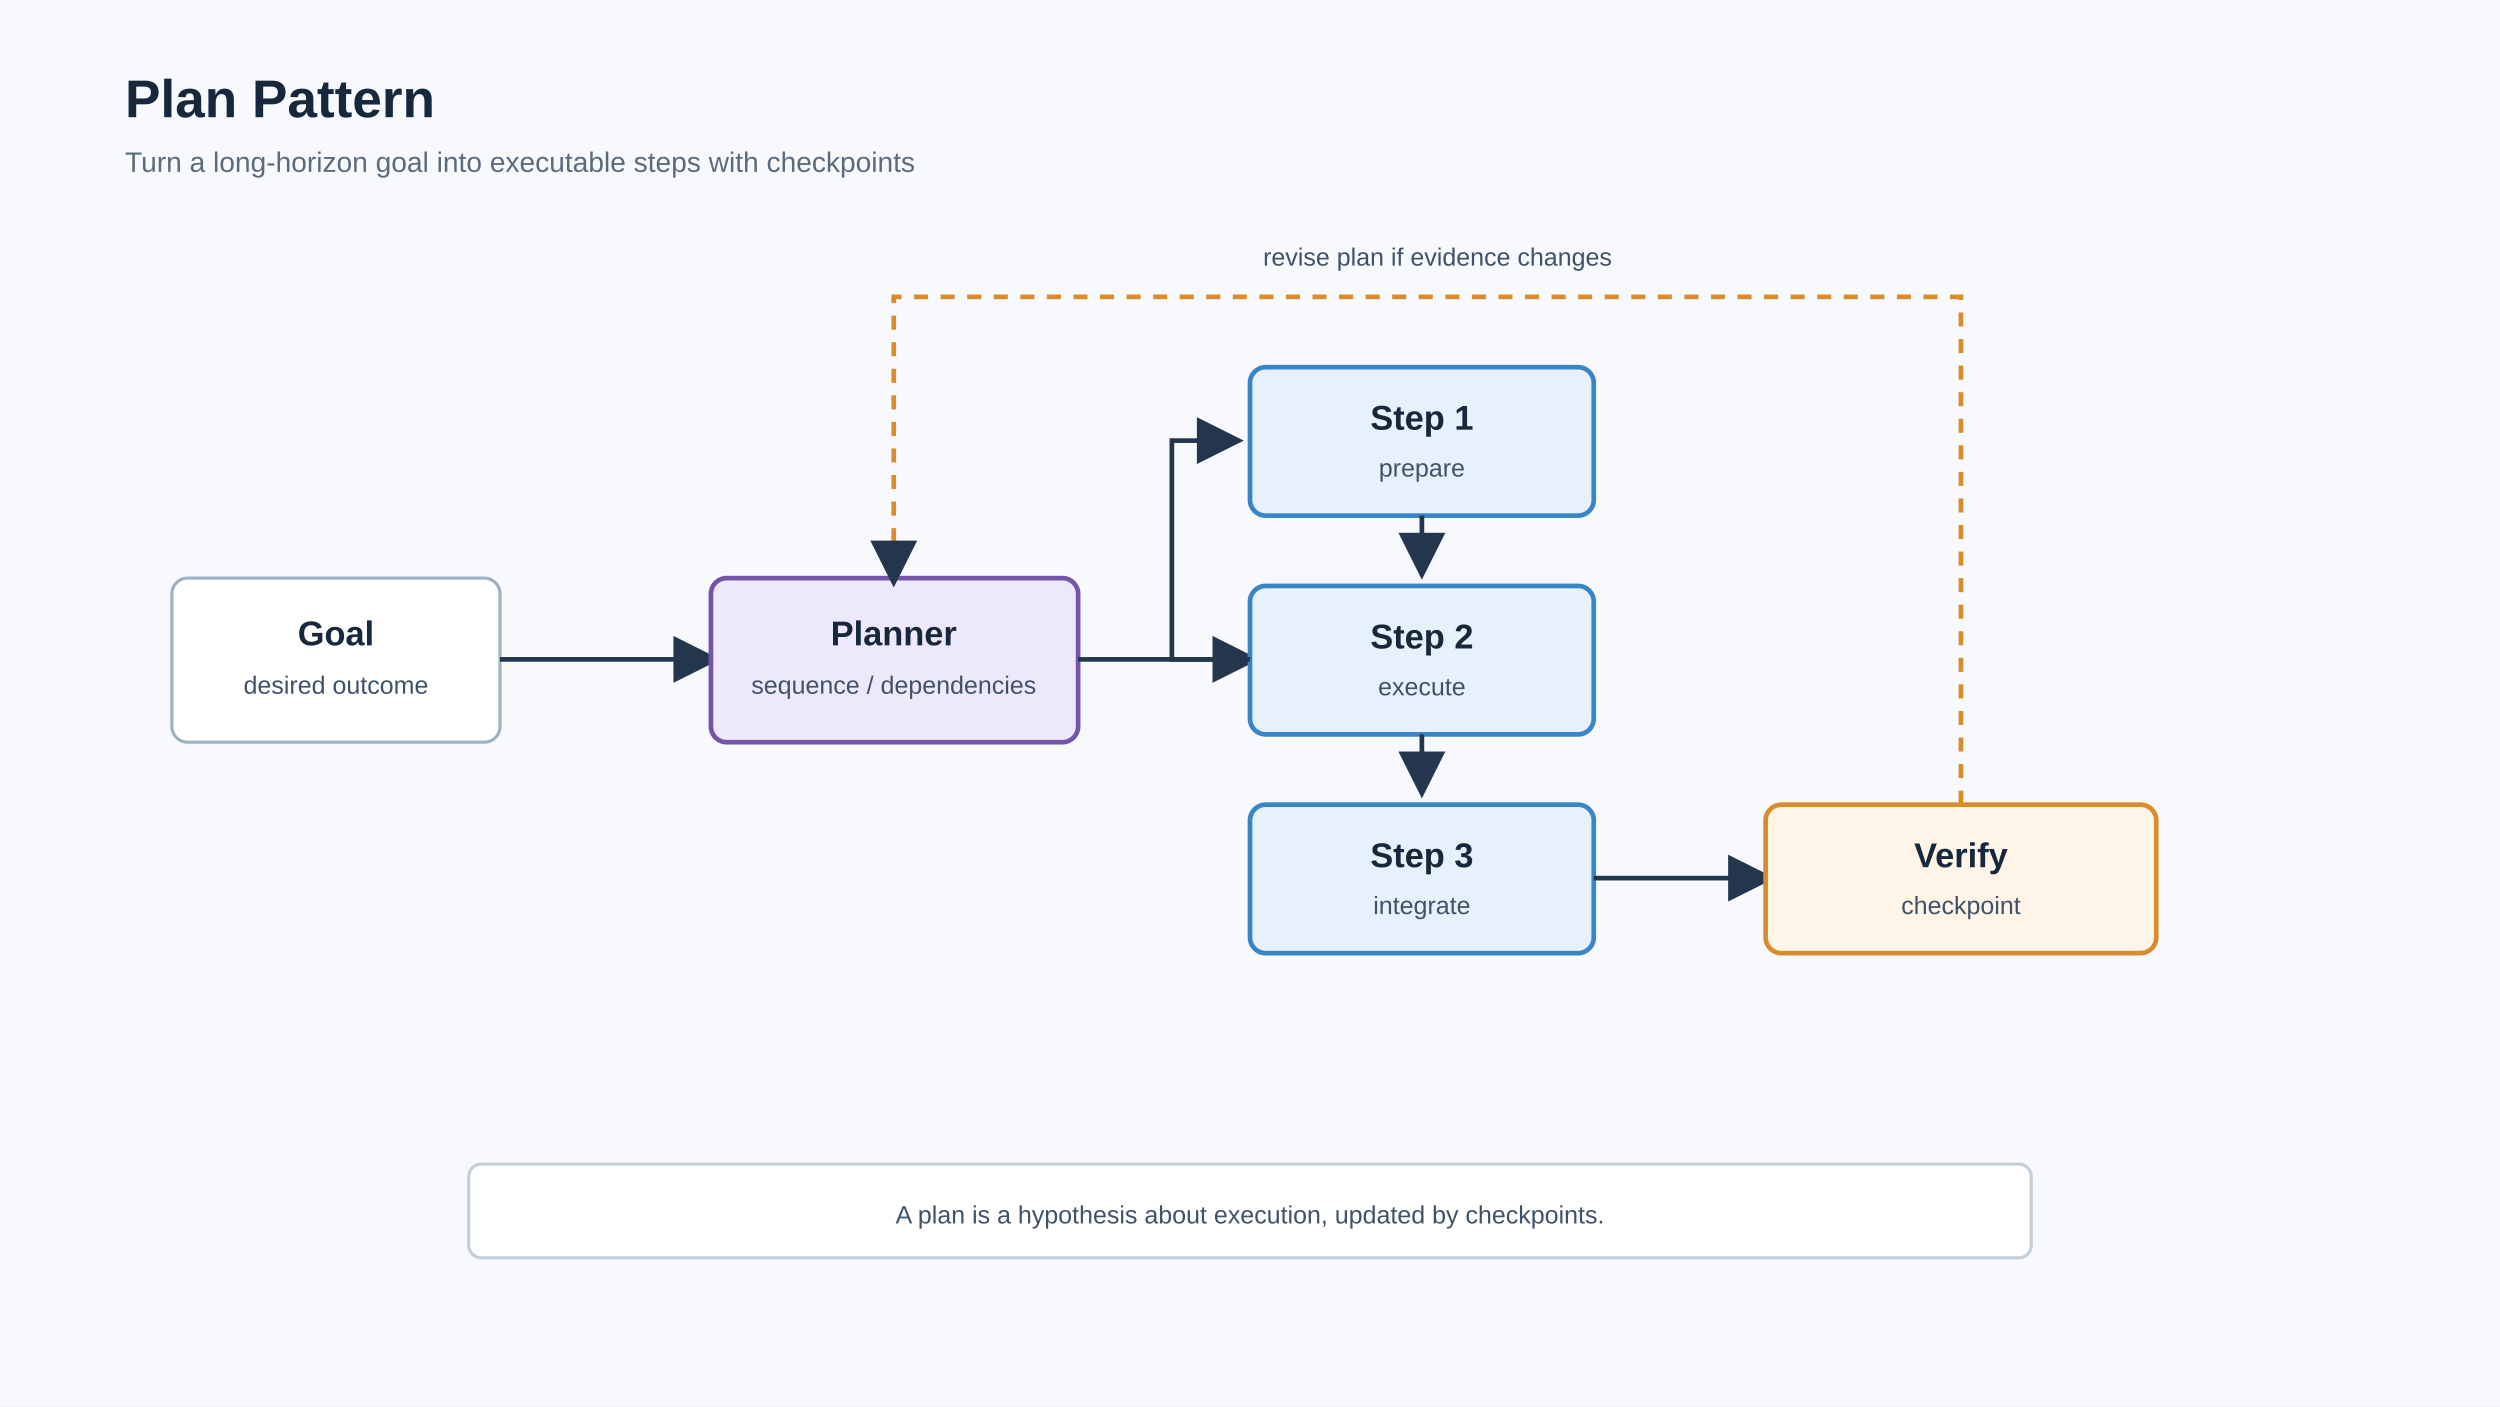
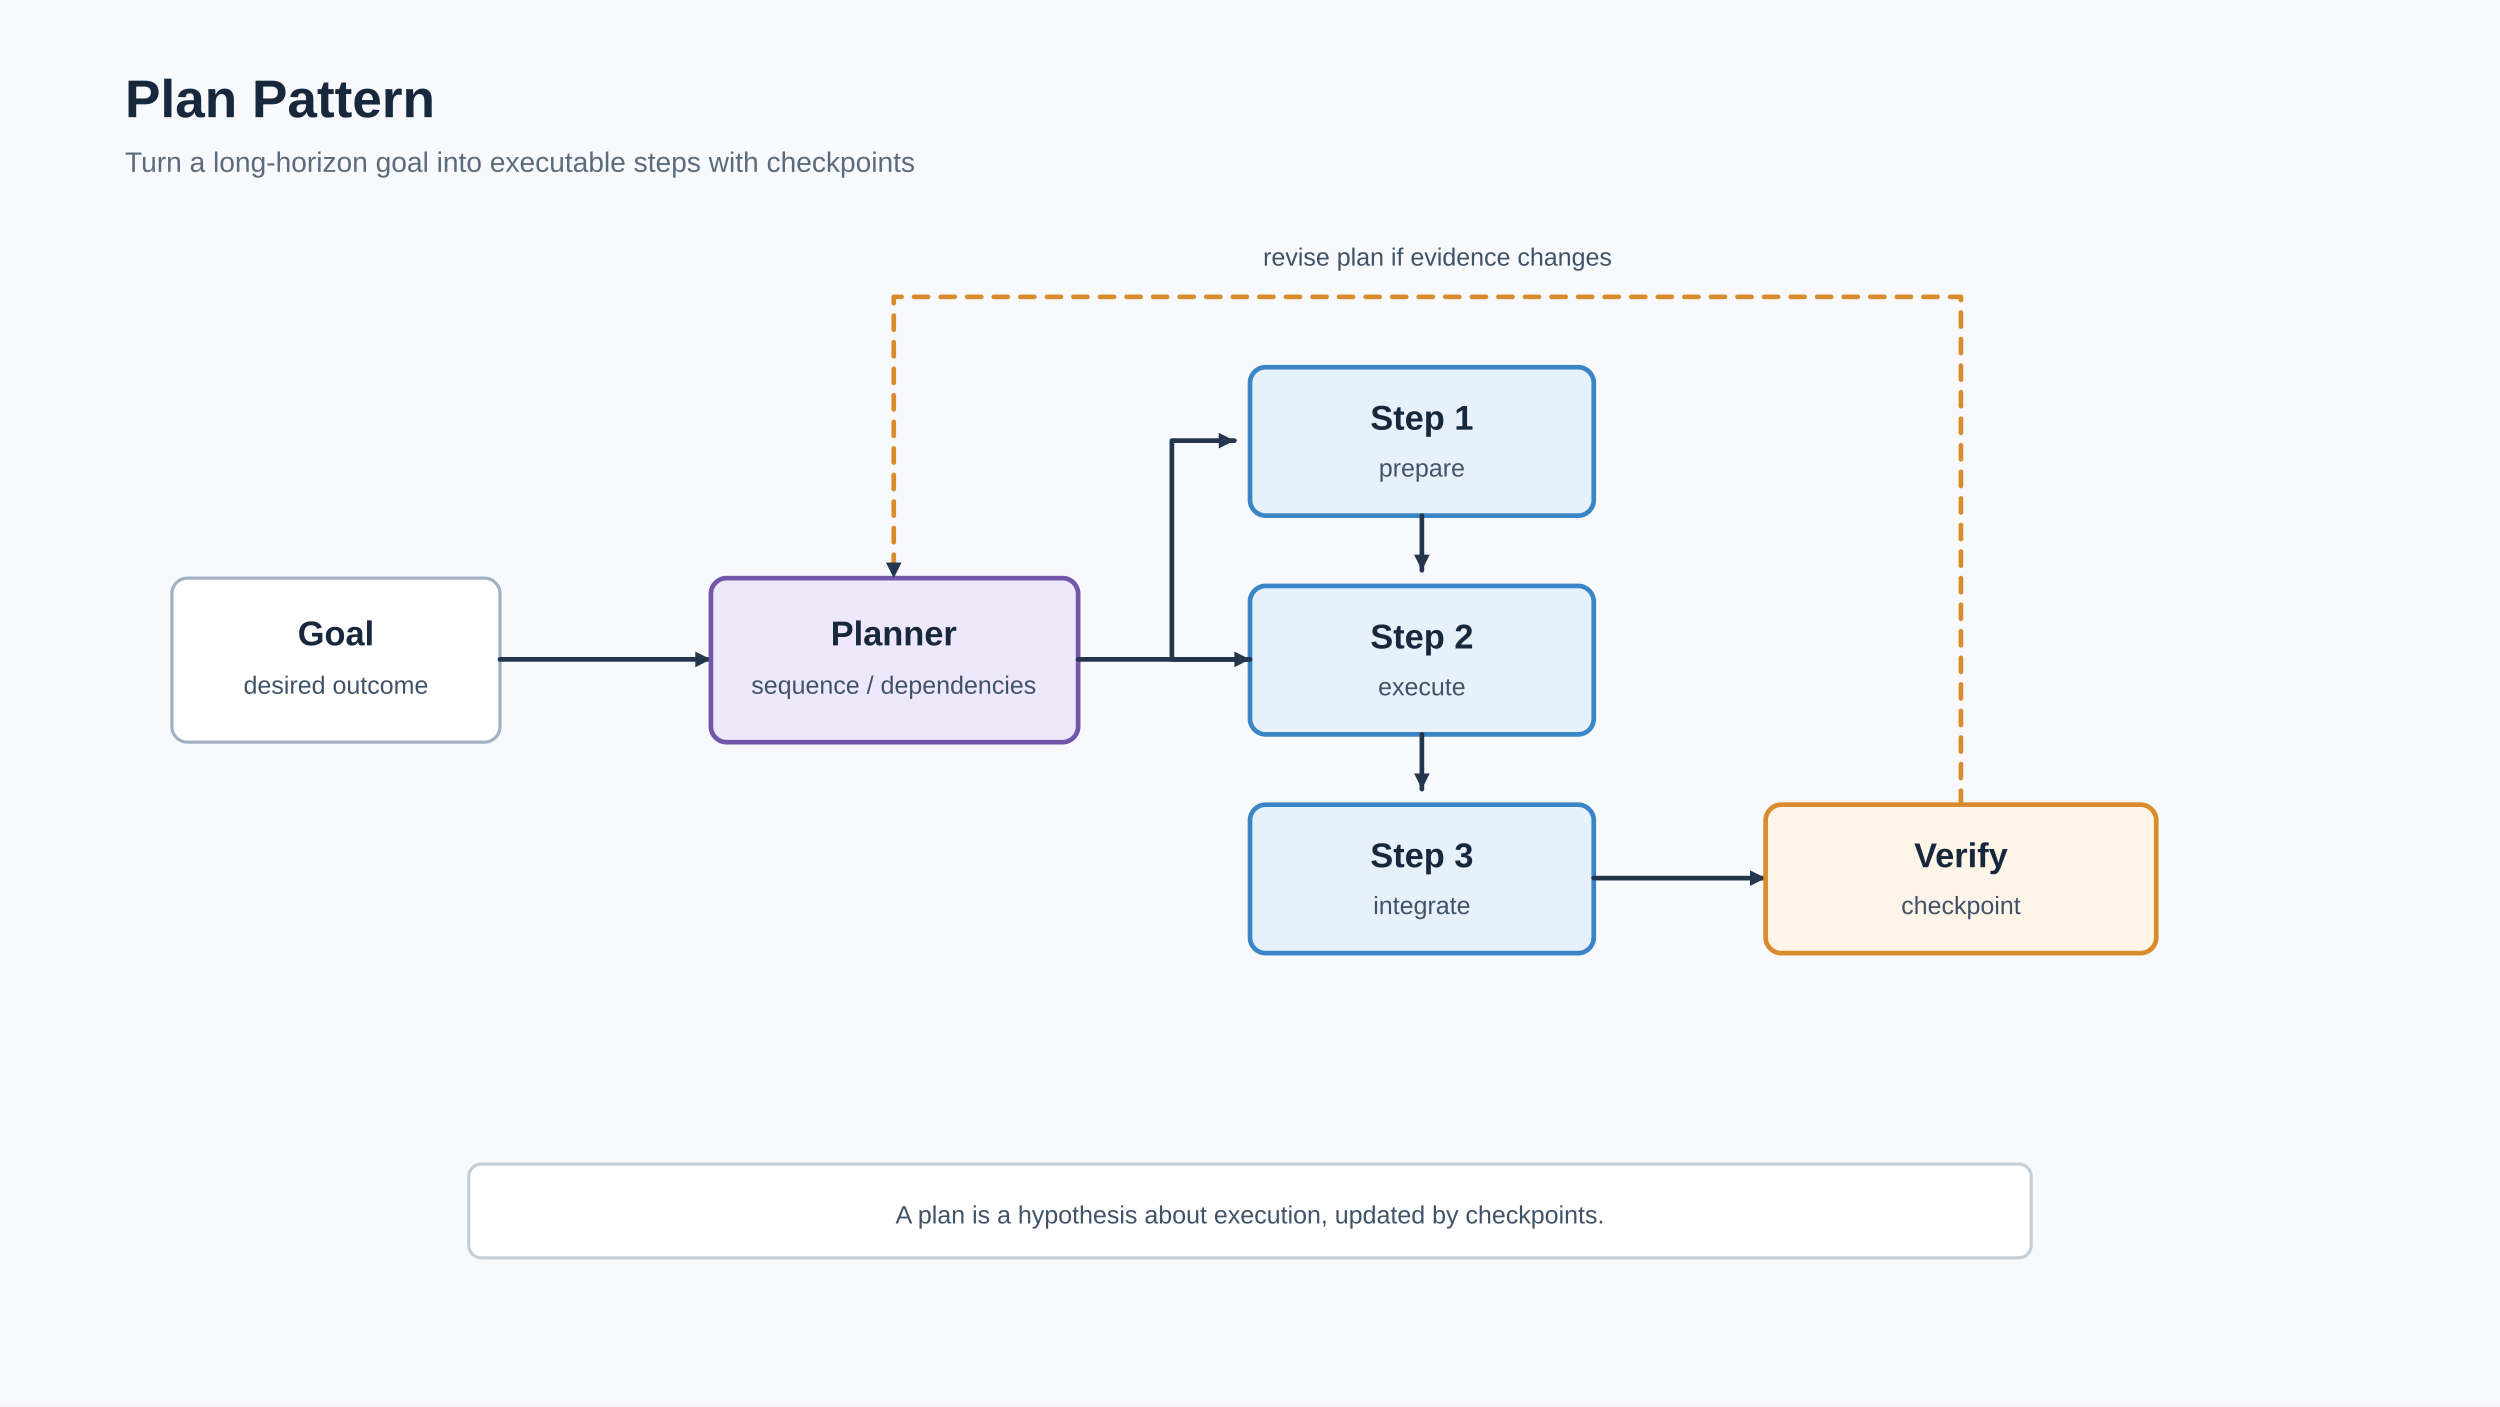
<svg xmlns="http://www.w3.org/2000/svg" width="1600" height="900" viewBox="0 0 1600 900">
  <defs>
-     <marker id="a" markerWidth="10" markerHeight="10" refX="8" refY="5" orient="auto">
+     <marker id="a" markerWidth="10" markerHeight="10" markerUnits="userSpaceOnUse" refX="10" refY="5" orient="auto">
      <path d="M0,0 L10,5 L0,10 Z" fill="#23364d" />
    </marker>
-     <style>.title{font:700 34px Arial;fill:#17283c}.sub{font:400 18px Arial;fill:#5b6b7c}.h{font:700 22px Arial;fill:#17283c}.s{font:400 16px Arial;fill:#405268}.b{fill:#fff;stroke:#9eb0c2;stroke-width:2}.l{stroke:#23364d;stroke-width:3;fill:none;marker-end:url(#a)}.d{stroke:#d98c2b;stroke-width:3;stroke-dasharray:9 8;fill:none;marker-end:url(#a)}</style>
+     <style>.title{font:700 34px Arial;fill:#17283c}.sub{font:400 18px Arial;fill:#5b6b7c}.h{font:700 22px Arial;fill:#17283c}.s{font:400 16px Arial;fill:#405268}.b{fill:#fff;stroke:#9eb0c2;stroke-width:2}.l{stroke:#23364d;stroke-width:3;fill:none;marker-end:url(#a);stroke-linecap:round;stroke-linejoin:round}.d{stroke:#d98c2b;stroke-width:3;stroke-dasharray:9 8;fill:none;marker-end:url(#a);stroke-linecap:round;stroke-linejoin:round}</style>
  </defs>
  <rect width="1600" height="900" fill="#f7f9fc" />
  <text x="80" y="75" class="title">Plan Pattern</text>
  <text x="80" y="110" class="sub">Turn a long-horizon goal into executable steps with checkpoints</text>
  <rect x="110" y="370" width="210" height="105" rx="10" class="b" />
  <text x="215" y="413" text-anchor="middle" class="h">Goal</text>
  <text x="215" y="444" text-anchor="middle" class="s">desired outcome</text>
  <path d="M320 422 H455" class="l" />
  <rect x="455" y="370" width="235" height="105" rx="10" fill="#eee8fb" stroke="#7355aa" stroke-width="3" />
  <text x="572" y="413" text-anchor="middle" class="h">Planner</text>
  <text x="572" y="444" text-anchor="middle" class="s">sequence / dependencies</text>
  <path d="M690 422 H800" class="l" />
  <rect x="800" y="235" width="220" height="95" rx="10" fill="#e6f1fb" stroke="#3985c6" stroke-width="3" />
  <text x="910" y="275" text-anchor="middle" class="h">Step 1</text>
  <text x="910" y="305" text-anchor="middle" class="s">prepare</text>
  <rect x="800" y="375" width="220" height="95" rx="10" fill="#e6f1fb" stroke="#3985c6" stroke-width="3" />
  <text x="910" y="415" text-anchor="middle" class="h">Step 2</text>
  <text x="910" y="445" text-anchor="middle" class="s">execute</text>
  <rect x="800" y="515" width="220" height="95" rx="10" fill="#e6f1fb" stroke="#3985c6" stroke-width="3" />
  <text x="910" y="555" text-anchor="middle" class="h">Step 3</text>
  <text x="910" y="585" text-anchor="middle" class="s">integrate</text>
  <path d="M800 422 H750 V282 H790" class="l" />
  <path d="M910 330 V365" class="l" />
  <path d="M910 470 V505" class="l" />
  <path d="M1020 562 H1130" class="l" />
  <rect x="1130" y="515" width="250" height="95" rx="10" fill="#fff4e8" stroke="#d98c2b" stroke-width="3" />
  <text x="1255" y="555" text-anchor="middle" class="h">Verify</text>
  <text x="1255" y="585" text-anchor="middle" class="s">checkpoint</text>
  <path d="M1255 515 V190 H572 V370" class="d" />
  <text x="920" y="170" text-anchor="middle" class="s">revise plan if evidence changes</text>
  <rect x="300" y="745" width="1000" height="60" rx="8" fill="#fff" stroke="#c4ced8" stroke-width="2" />
  <text x="800" y="783" text-anchor="middle" class="s">A plan is a hypothesis about execution, updated by checkpoints.</text>
</svg>
